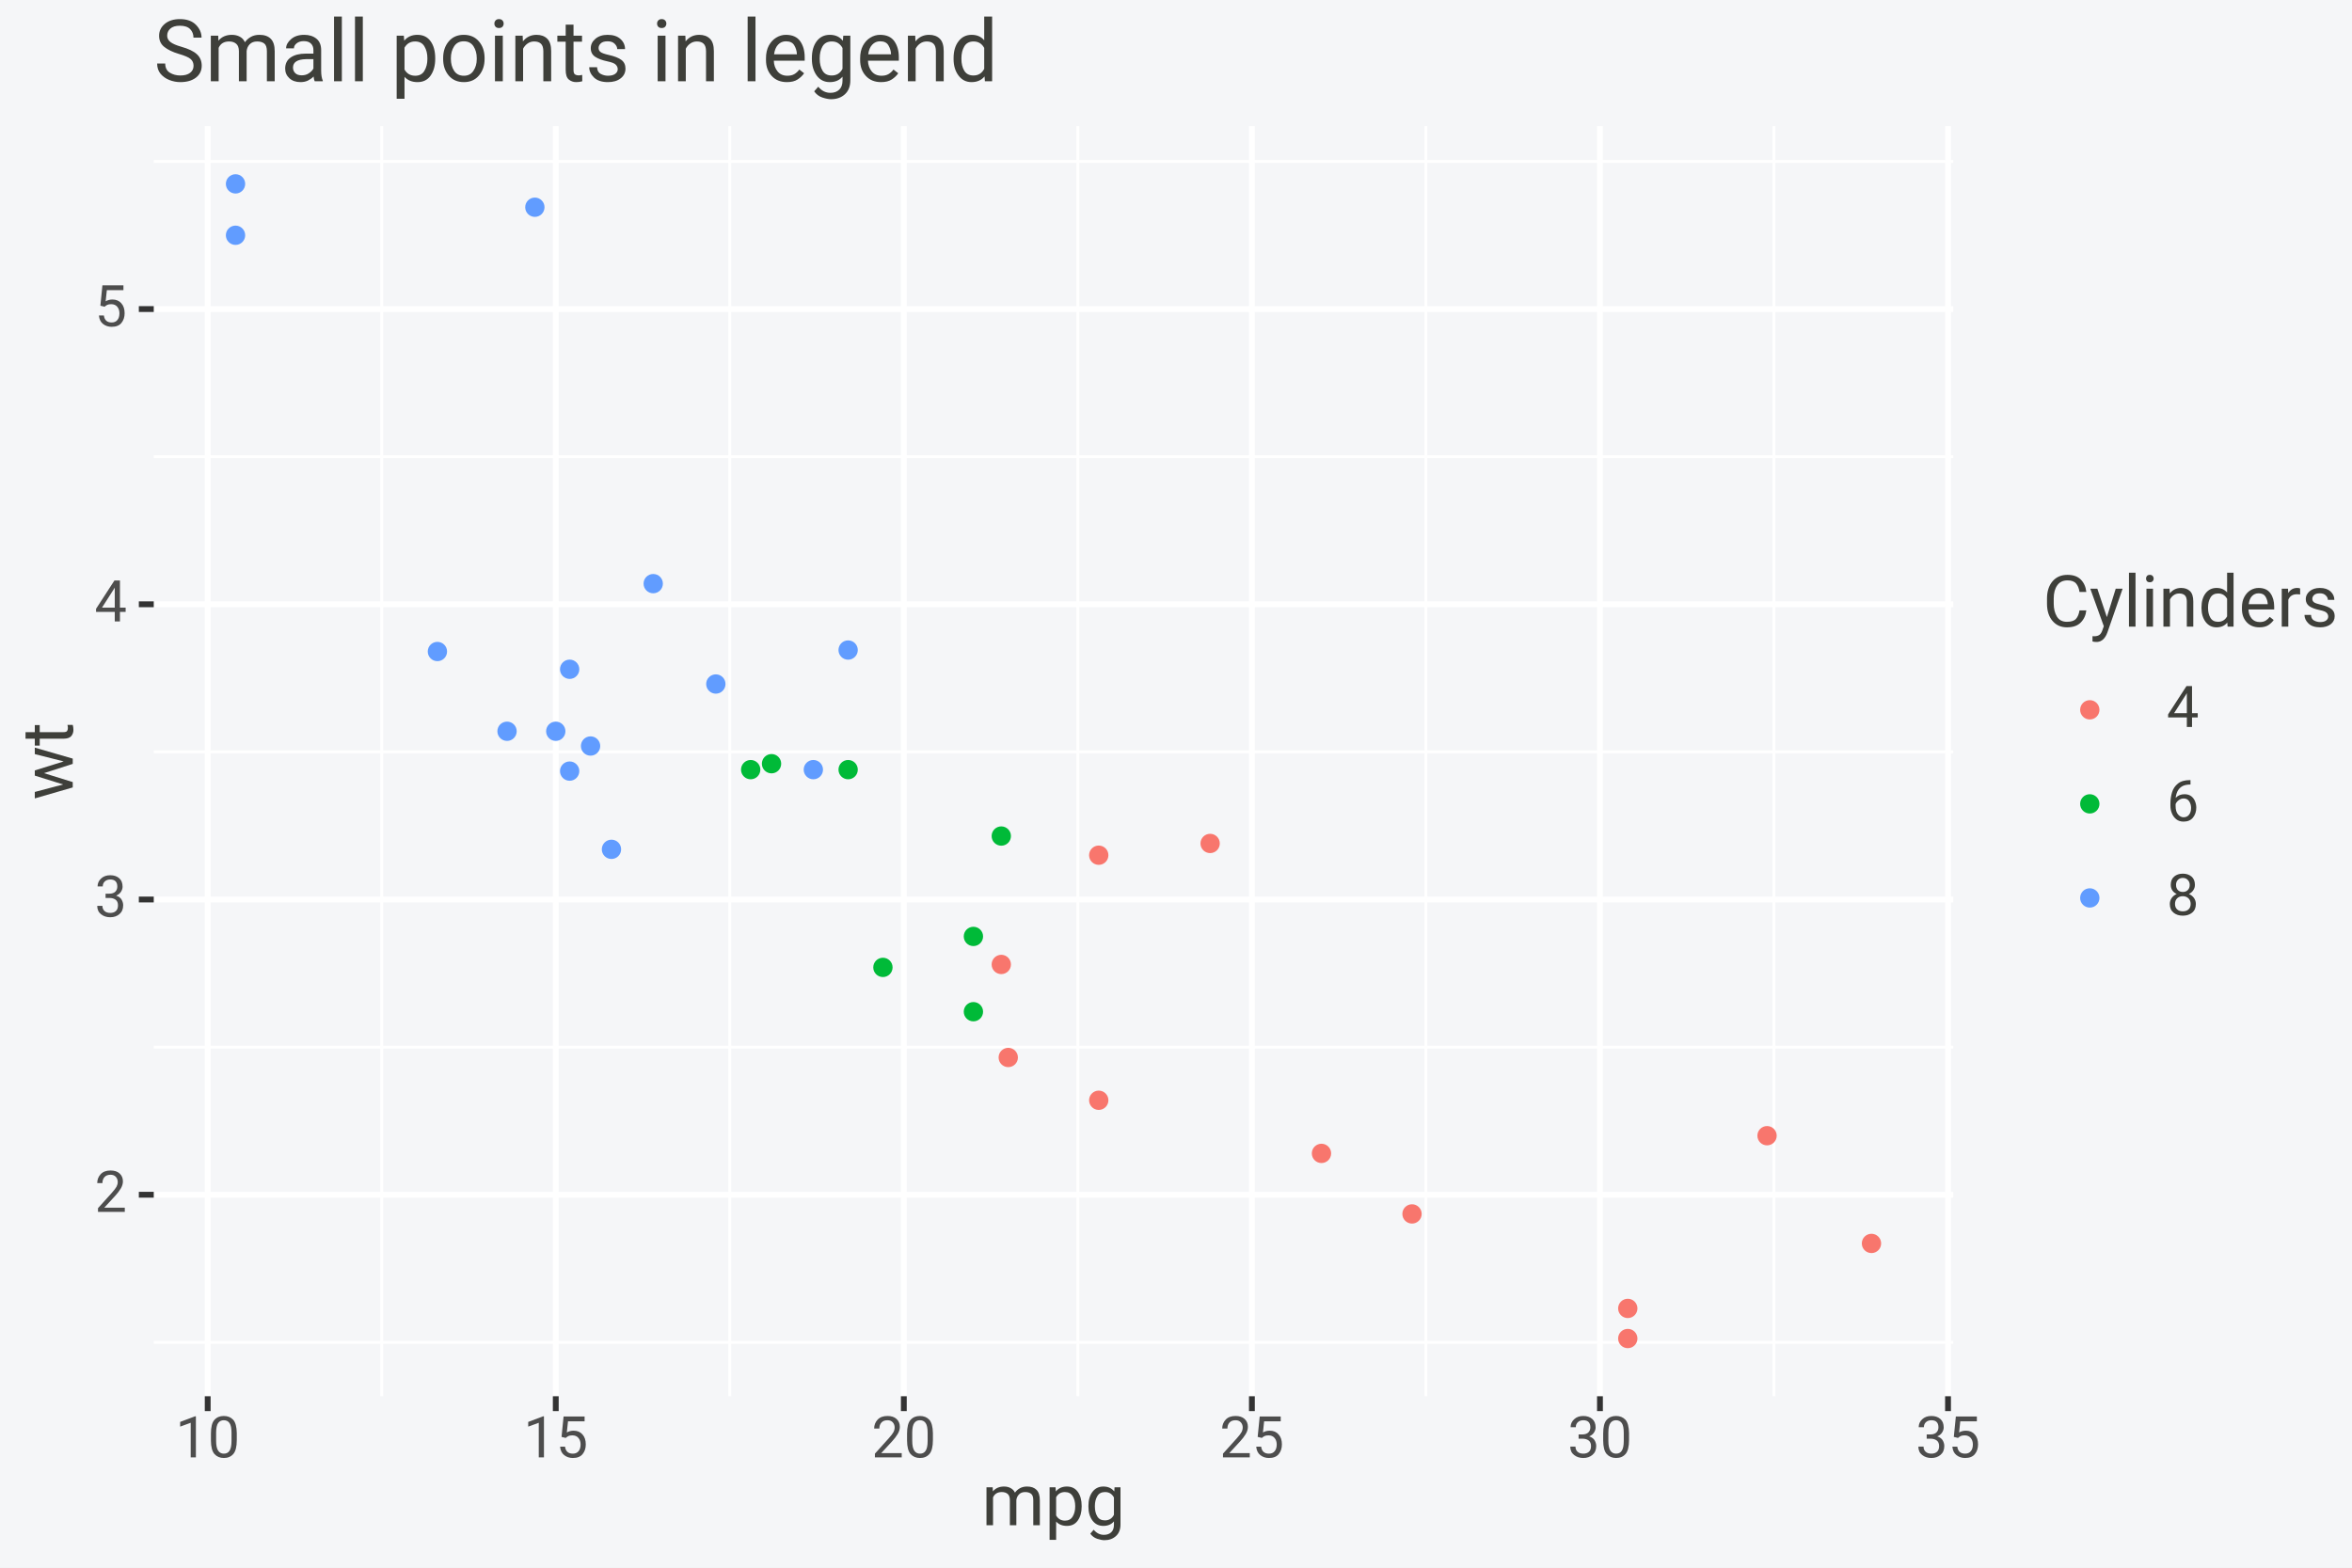
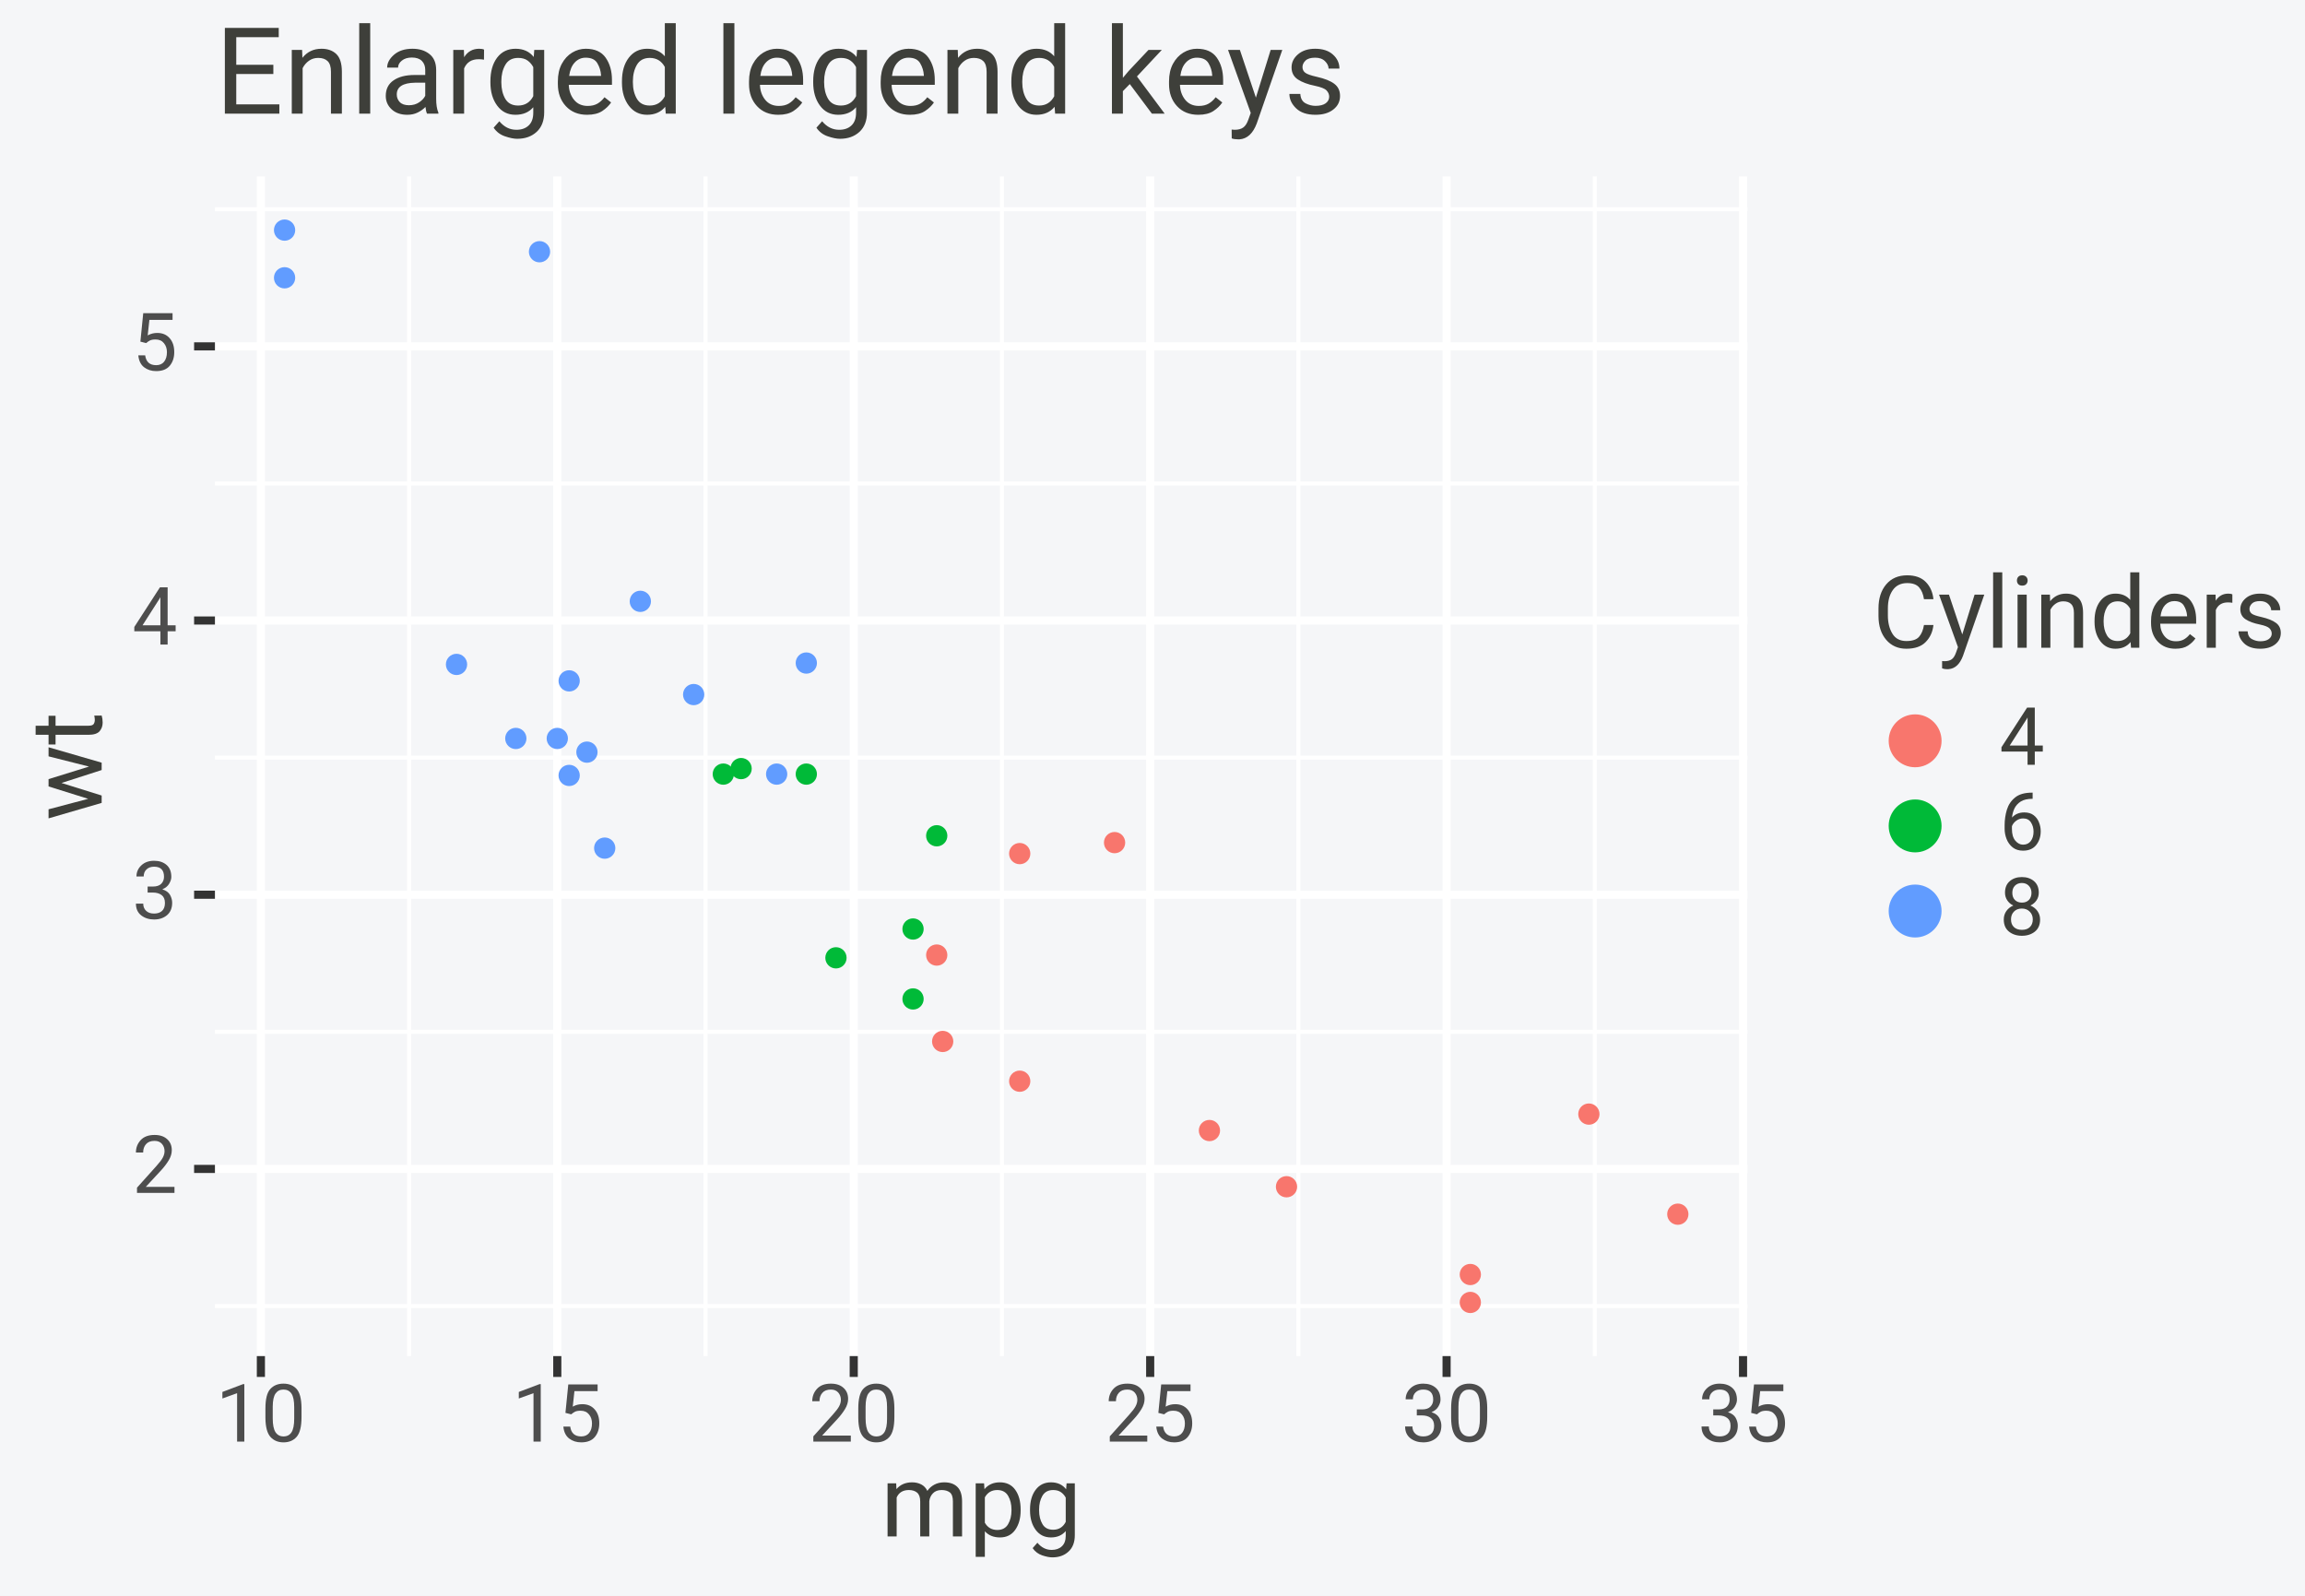
- <svg xmlns="http://www.w3.org/2000/svg" width="432.00pt" height="288.00pt" viewBox="0 0 432.00 288.00">
+ <svg xmlns="http://www.w3.org/2000/svg" width="468.00pt" height="324.00pt" viewBox="0 0 468.00 324.00">
  <g class="svglite">
    <defs>
      <style type="text/css">
    /* theme-aware-processed */
    .svglite line, .svglite polyline, .svglite polygon, .svglite path, .svglite circle {
      fill: none;
      stroke: #3E3F3A;
      stroke-linecap: round;
      stroke-linejoin: round;
      stroke-miterlimit: 10.00;
    }
    .svglite &gt; g &gt; rect {
      fill: none;
      stroke: #3E3F3A;
      stroke-linecap: round;
      stroke-linejoin: round;
      stroke-miterlimit: 10.00;
    }
    .svglite text {
      white-space: pre;
      fill: #3E3F3A;
    }
    .svglite g.glyphgroup path {
      fill: inherit;
      stroke: none;
    }
  </style>
    </defs>
    <rect width="100%" height="100%" style="stroke: none; fill: #F5F6F8;" />
    <defs>
-       <clipPath id="cpMC4wMHw0MzIuMDB8MC4wMHwyODguMDA=">
-         <rect x="0.00" y="0.00" width="432.00" height="288.00" />
+       <clipPath id="cpMC4wMHw0NjguMDB8MC4wMHwzMjQuMDA=">
+         <rect x="0.00" y="0.00" width="468.00" height="324.00" />
      </clipPath>
    </defs>
-     <g clip-path="url(#cpMC4wMHw0MzIuMDB8MC4wMHwyODguMDA=)">
-       <rect x="0" y="0.00" width="432.00" height="288.00" style="stroke-width: 1.07; stroke: none;" />
+     <g clip-path="url(#cpMC4wMHw0NjguMDB8MC4wMHwzMjQuMDA=)">
+       <rect x="0.00" y="0.00" width="468.00" height="324.00" style="stroke-width: 1.65; stroke: none;" />
    </g>
    <defs>
-       <clipPath id="cpMjguMjR8MzU4Ljc2fDIzLjE4fDI1Ni41MA==">
-         <rect x="28.24" y="23.18" width="330.52" height="233.33" />
+       <clipPath id="cpNDMuNjR8MzU0LjgwfDM1LjgzfDI3NS4zMw==">
+         <rect x="43.64" y="35.83" width="311.16" height="239.50" />
      </clipPath>
    </defs>
-     <g clip-path="url(#cpMjguMjR8MzU4Ljc2fDIzLjE4fDI1Ni41MA==)">
-       <rect x="28.24" y="23.18" width="330.52" height="233.33" style="stroke-width: 1.07; stroke: none;" />
-       <polyline points="28.24,246.60 358.76,246.60 " style="stroke-width: 0.53; stroke: #FFFFFF; stroke-linecap: butt;" />
-       <polyline points="28.24,192.37 358.76,192.37 " style="stroke-width: 0.53; stroke: #FFFFFF; stroke-linecap: butt;" />
-       <polyline points="28.24,138.13 358.76,138.13 " style="stroke-width: 0.53; stroke: #FFFFFF; stroke-linecap: butt;" />
-       <polyline points="28.24,83.90 358.76,83.90 " style="stroke-width: 0.53; stroke: #FFFFFF; stroke-linecap: butt;" />
-       <polyline points="28.24,29.66 358.76,29.66 " style="stroke-width: 0.53; stroke: #FFFFFF; stroke-linecap: butt;" />
-       <polyline points="70.11,256.50 70.11,23.18 " style="stroke-width: 0.53; stroke: #FFFFFF; stroke-linecap: butt;" />
-       <polyline points="134.04,256.50 134.04,23.18 " style="stroke-width: 0.53; stroke: #FFFFFF; stroke-linecap: butt;" />
-       <polyline points="197.97,256.50 197.97,23.18 " style="stroke-width: 0.53; stroke: #FFFFFF; stroke-linecap: butt;" />
-       <polyline points="261.90,256.50 261.90,23.18 " style="stroke-width: 0.53; stroke: #FFFFFF; stroke-linecap: butt;" />
-       <polyline points="325.83,256.50 325.83,23.18 " style="stroke-width: 0.53; stroke: #FFFFFF; stroke-linecap: butt;" />
-       <polyline points="28.24,219.49 358.76,219.49 " style="stroke-width: 1.07; stroke: #FFFFFF; stroke-linecap: butt;" />
-       <polyline points="28.24,165.25 358.76,165.25 " style="stroke-width: 1.07; stroke: #FFFFFF; stroke-linecap: butt;" />
-       <polyline points="28.24,111.01 358.76,111.01 " style="stroke-width: 1.07; stroke: #FFFFFF; stroke-linecap: butt;" />
-       <polyline points="28.24,56.78 358.76,56.78 " style="stroke-width: 1.07; stroke: #FFFFFF; stroke-linecap: butt;" />
-       <polyline points="38.15,256.50 38.15,23.18 " style="stroke-width: 1.07; stroke: #FFFFFF; stroke-linecap: butt;" />
-       <polyline points="102.08,256.50 102.08,23.18 " style="stroke-width: 1.07; stroke: #FFFFFF; stroke-linecap: butt;" />
-       <polyline points="166.01,256.50 166.01,23.18 " style="stroke-width: 1.07; stroke: #FFFFFF; stroke-linecap: butt;" />
-       <polyline points="229.94,256.50 229.94,23.18 " style="stroke-width: 1.07; stroke: #FFFFFF; stroke-linecap: butt;" />
-       <polyline points="293.87,256.50 293.87,23.18 " style="stroke-width: 1.07; stroke: #FFFFFF; stroke-linecap: butt;" />
-       <polyline points="357.80,256.50 357.80,23.18 " style="stroke-width: 1.07; stroke: #FFFFFF; stroke-linecap: butt;" />
-       <circle cx="178.79" cy="185.86" r="1.42" style="stroke-width: 0.71; stroke: #00BA38; fill: #00BA38;" />
-       <circle cx="178.79" cy="172.03" r="1.42" style="stroke-width: 0.71; stroke: #00BA38; fill: #00BA38;" />
-       <circle cx="201.81" cy="202.13" r="1.42" style="stroke-width: 0.71; stroke: #F8766D; fill: #F8766D;" />
-       <circle cx="183.91" cy="153.59" r="1.42" style="stroke-width: 0.71; stroke: #00BA38; fill: #00BA38;" />
-       <circle cx="149.39" cy="141.39" r="1.42" style="stroke-width: 0.71; stroke: #619CFF; fill: #619CFF;" />
-       <circle cx="141.71" cy="140.30" r="1.42" style="stroke-width: 0.71; stroke: #00BA38; fill: #00BA38;" />
-       <circle cx="93.13" cy="134.34" r="1.42" style="stroke-width: 0.71; stroke: #619CFF; fill: #619CFF;" />
-       <circle cx="222.27" cy="154.95" r="1.42" style="stroke-width: 0.71; stroke: #F8766D; fill: #F8766D;" />
-       <circle cx="201.81" cy="157.11" r="1.42" style="stroke-width: 0.71; stroke: #F8766D; fill: #F8766D;" />
-       <circle cx="155.78" cy="141.39" r="1.42" style="stroke-width: 0.71; stroke: #00BA38; fill: #00BA38;" />
-       <circle cx="137.88" cy="141.39" r="1.42" style="stroke-width: 0.71; stroke: #00BA38; fill: #00BA38;" />
-       <circle cx="119.98" cy="107.22" r="1.42" style="stroke-width: 0.71; stroke: #619CFF; fill: #619CFF;" />
-       <circle cx="131.48" cy="125.66" r="1.42" style="stroke-width: 0.71; stroke: #619CFF; fill: #619CFF;" />
-       <circle cx="104.63" cy="122.95" r="1.42" style="stroke-width: 0.71; stroke: #619CFF; fill: #619CFF;" />
-       <circle cx="43.26" cy="43.22" r="1.42" style="stroke-width: 0.71; stroke: #619CFF; fill: #619CFF;" />
-       <circle cx="43.26" cy="33.78" r="1.42" style="stroke-width: 0.71; stroke: #619CFF; fill: #619CFF;" />
-       <circle cx="98.24" cy="38.07" r="1.42" style="stroke-width: 0.71; stroke: #619CFF; fill: #619CFF;" />
-       <circle cx="324.56" cy="208.64" r="1.42" style="stroke-width: 0.71; stroke: #F8766D; fill: #F8766D;" />
-       <circle cx="298.98" cy="240.37" r="1.42" style="stroke-width: 0.71; stroke: #F8766D; fill: #F8766D;" />
-       <circle cx="343.74" cy="228.43" r="1.42" style="stroke-width: 0.71; stroke: #F8766D; fill: #F8766D;" />
-       <circle cx="185.19" cy="194.27" r="1.42" style="stroke-width: 0.71; stroke: #F8766D; fill: #F8766D;" />
-       <circle cx="108.47" cy="137.05" r="1.42" style="stroke-width: 0.71; stroke: #619CFF; fill: #619CFF;" />
-       <circle cx="104.63" cy="141.66" r="1.42" style="stroke-width: 0.71; stroke: #619CFF; fill: #619CFF;" />
-       <circle cx="80.34" cy="119.69" r="1.42" style="stroke-width: 0.71; stroke: #619CFF; fill: #619CFF;" />
-       <circle cx="155.78" cy="119.42" r="1.42" style="stroke-width: 0.71; stroke: #619CFF; fill: #619CFF;" />
-       <circle cx="259.35" cy="223.01" r="1.42" style="stroke-width: 0.71; stroke: #F8766D; fill: #F8766D;" />
-       <circle cx="242.72" cy="211.89" r="1.42" style="stroke-width: 0.71; stroke: #F8766D; fill: #F8766D;" />
-       <circle cx="298.98" cy="245.90" r="1.42" style="stroke-width: 0.71; stroke: #F8766D; fill: #F8766D;" />
-       <circle cx="112.31" cy="156.03" r="1.42" style="stroke-width: 0.71; stroke: #619CFF; fill: #619CFF;" />
-       <circle cx="162.17" cy="177.72" r="1.42" style="stroke-width: 0.71; stroke: #00BA38; fill: #00BA38;" />
-       <circle cx="102.08" cy="134.34" r="1.42" style="stroke-width: 0.71; stroke: #619CFF; fill: #619CFF;" />
-       <circle cx="183.91" cy="177.18" r="1.42" style="stroke-width: 0.71; stroke: #F8766D; fill: #F8766D;" />
+     <g clip-path="url(#cpNDMuNjR8MzU0LjgwfDM1LjgzfDI3NS4zMw==)">
+       <rect x="43.64" y="35.83" width="311.16" height="239.50" style="stroke-width: 1.65; stroke: none;" />
+       <polyline points="43.64,265.17 354.80,265.17 " style="stroke-width: 0.82; stroke: #FFFFFF; stroke-linecap: butt;" />
+       <polyline points="43.64,209.50 354.80,209.50 " style="stroke-width: 0.82; stroke: #FFFFFF; stroke-linecap: butt;" />
+       <polyline points="43.64,153.83 354.80,153.83 " style="stroke-width: 0.82; stroke: #FFFFFF; stroke-linecap: butt;" />
+       <polyline points="43.64,98.16 354.80,98.16 " style="stroke-width: 0.82; stroke: #FFFFFF; stroke-linecap: butt;" />
+       <polyline points="43.64,42.48 354.80,42.48 " style="stroke-width: 0.82; stroke: #FFFFFF; stroke-linecap: butt;" />
+       <polyline points="83.06,275.33 83.06,35.83 " style="stroke-width: 0.82; stroke: #FFFFFF; stroke-linecap: butt;" />
+       <polyline points="143.25,275.33 143.25,35.83 " style="stroke-width: 0.82; stroke: #FFFFFF; stroke-linecap: butt;" />
+       <polyline points="203.43,275.33 203.43,35.83 " style="stroke-width: 0.82; stroke: #FFFFFF; stroke-linecap: butt;" />
+       <polyline points="263.62,275.33 263.62,35.83 " style="stroke-width: 0.82; stroke: #FFFFFF; stroke-linecap: butt;" />
+       <polyline points="323.80,275.33 323.80,35.83 " style="stroke-width: 0.82; stroke: #FFFFFF; stroke-linecap: butt;" />
+       <polyline points="43.64,237.33 354.80,237.33 " style="stroke-width: 1.65; stroke: #FFFFFF; stroke-linecap: butt;" />
+       <polyline points="43.64,181.66 354.80,181.66 " style="stroke-width: 1.65; stroke: #FFFFFF; stroke-linecap: butt;" />
+       <polyline points="43.64,125.99 354.80,125.99 " style="stroke-width: 1.65; stroke: #FFFFFF; stroke-linecap: butt;" />
+       <polyline points="43.64,70.32 354.80,70.32 " style="stroke-width: 1.65; stroke: #FFFFFF; stroke-linecap: butt;" />
+       <polyline points="52.97,275.33 52.97,35.83 " style="stroke-width: 1.65; stroke: #FFFFFF; stroke-linecap: butt;" />
+       <polyline points="113.15,275.33 113.15,35.83 " style="stroke-width: 1.65; stroke: #FFFFFF; stroke-linecap: butt;" />
+       <polyline points="173.34,275.33 173.34,35.83 " style="stroke-width: 1.65; stroke: #FFFFFF; stroke-linecap: butt;" />
+       <polyline points="233.53,275.33 233.53,35.83 " style="stroke-width: 1.65; stroke: #FFFFFF; stroke-linecap: butt;" />
+       <polyline points="293.71,275.33 293.71,35.83 " style="stroke-width: 1.65; stroke: #FFFFFF; stroke-linecap: butt;" />
+       <polyline points="353.90,275.33 353.90,35.83 " style="stroke-width: 1.65; stroke: #FFFFFF; stroke-linecap: butt;" />
+       <circle cx="185.38" cy="202.82" r="1.61" style="stroke-width: 1.10; stroke: #00BA38; fill: #00BA38;" />
+       <circle cx="185.38" cy="188.62" r="1.61" style="stroke-width: 1.10; stroke: #00BA38; fill: #00BA38;" />
+       <circle cx="207.04" cy="219.52" r="1.61" style="stroke-width: 1.10; stroke: #F8766D; fill: #F8766D;" />
+       <circle cx="190.19" cy="169.69" r="1.61" style="stroke-width: 1.10; stroke: #00BA38; fill: #00BA38;" />
+       <circle cx="157.69" cy="157.17" r="1.61" style="stroke-width: 1.10; stroke: #619CFF; fill: #619CFF;" />
+       <circle cx="150.47" cy="156.05" r="1.61" style="stroke-width: 1.10; stroke: #00BA38; fill: #00BA38;" />
+       <circle cx="104.73" cy="149.93" r="1.61" style="stroke-width: 1.10; stroke: #619CFF; fill: #619CFF;" />
+       <circle cx="226.30" cy="171.08" r="1.61" style="stroke-width: 1.10; stroke: #F8766D; fill: #F8766D;" />
+       <circle cx="207.04" cy="173.31" r="1.61" style="stroke-width: 1.10; stroke: #F8766D; fill: #F8766D;" />
+       <circle cx="163.71" cy="157.17" r="1.61" style="stroke-width: 1.10; stroke: #00BA38; fill: #00BA38;" />
+       <circle cx="146.86" cy="157.17" r="1.61" style="stroke-width: 1.10; stroke: #00BA38; fill: #00BA38;" />
+       <circle cx="130.01" cy="122.09" r="1.61" style="stroke-width: 1.10; stroke: #619CFF; fill: #619CFF;" />
+       <circle cx="140.84" cy="141.02" r="1.61" style="stroke-width: 1.10; stroke: #619CFF; fill: #619CFF;" />
+       <circle cx="115.56" cy="138.24" r="1.61" style="stroke-width: 1.10; stroke: #619CFF; fill: #619CFF;" />
+       <circle cx="57.78" cy="56.40" r="1.61" style="stroke-width: 1.10; stroke: #619CFF; fill: #619CFF;" />
+       <circle cx="57.78" cy="46.72" r="1.61" style="stroke-width: 1.10; stroke: #619CFF; fill: #619CFF;" />
+       <circle cx="109.54" cy="51.11" r="1.61" style="stroke-width: 1.10; stroke: #619CFF; fill: #619CFF;" />
+       <circle cx="322.60" cy="226.20" r="1.61" style="stroke-width: 1.10; stroke: #F8766D; fill: #F8766D;" />
+       <circle cx="298.53" cy="258.77" r="1.61" style="stroke-width: 1.10; stroke: #F8766D; fill: #F8766D;" />
+       <circle cx="340.66" cy="246.52" r="1.61" style="stroke-width: 1.10; stroke: #F8766D; fill: #F8766D;" />
+       <circle cx="191.40" cy="211.45" r="1.61" style="stroke-width: 1.10; stroke: #F8766D; fill: #F8766D;" />
+       <circle cx="119.17" cy="152.71" r="1.61" style="stroke-width: 1.10; stroke: #619CFF; fill: #619CFF;" />
+       <circle cx="115.56" cy="157.44" r="1.61" style="stroke-width: 1.10; stroke: #619CFF; fill: #619CFF;" />
+       <circle cx="92.69" cy="134.90" r="1.61" style="stroke-width: 1.10; stroke: #619CFF; fill: #619CFF;" />
+       <circle cx="163.71" cy="134.62" r="1.61" style="stroke-width: 1.10; stroke: #619CFF; fill: #619CFF;" />
+       <circle cx="261.21" cy="240.95" r="1.61" style="stroke-width: 1.10; stroke: #F8766D; fill: #F8766D;" />
+       <circle cx="245.56" cy="229.54" r="1.61" style="stroke-width: 1.10; stroke: #F8766D; fill: #F8766D;" />
+       <circle cx="298.53" cy="264.44" r="1.61" style="stroke-width: 1.10; stroke: #F8766D; fill: #F8766D;" />
+       <circle cx="122.78" cy="172.20" r="1.61" style="stroke-width: 1.10; stroke: #619CFF; fill: #619CFF;" />
+       <circle cx="169.73" cy="194.47" r="1.61" style="stroke-width: 1.10; stroke: #00BA38; fill: #00BA38;" />
+       <circle cx="113.15" cy="149.93" r="1.61" style="stroke-width: 1.10; stroke: #619CFF; fill: #619CFF;" />
+       <circle cx="190.19" cy="193.91" r="1.61" style="stroke-width: 1.10; stroke: #F8766D; fill: #F8766D;" />
    </g>
-     <g clip-path="url(#cpMC4wMHw0MzIuMDB8MC4wMHwyODguMDA=)">
-       <text x="23.31" y="222.64" text-anchor="end" style="font-size: 0.88em;fill: #4D4D4D; font-family: &quot;Roboto&quot;, -apple-system, BlinkMacSystemFont, &quot;Segoe UI&quot;, system-ui, sans-serif;">2</text>
-       <text x="23.31" y="168.40" text-anchor="end" style="font-size: 0.88em;fill: #4D4D4D; font-family: &quot;Roboto&quot;, -apple-system, BlinkMacSystemFont, &quot;Segoe UI&quot;, system-ui, sans-serif;">3</text>
-       <text x="23.31" y="114.16" text-anchor="end" style="font-size: 0.88em;fill: #4D4D4D; font-family: &quot;Roboto&quot;, -apple-system, BlinkMacSystemFont, &quot;Segoe UI&quot;, system-ui, sans-serif;">4</text>
-       <text x="23.31" y="59.93" text-anchor="end" style="font-size: 0.88em;fill: #4D4D4D; font-family: &quot;Roboto&quot;, -apple-system, BlinkMacSystemFont, &quot;Segoe UI&quot;, system-ui, sans-serif;">5</text>
-       <polyline points="25.50,219.49 28.24,219.49 " style="stroke-width: 1.07; stroke: #333333; stroke-linecap: butt;" />
-       <polyline points="25.50,165.25 28.24,165.25 " style="stroke-width: 1.07; stroke: #333333; stroke-linecap: butt;" />
-       <polyline points="25.50,111.01 28.24,111.01 " style="stroke-width: 1.07; stroke: #333333; stroke-linecap: butt;" />
-       <polyline points="25.50,56.78 28.24,56.78 " style="stroke-width: 1.07; stroke: #333333; stroke-linecap: butt;" />
-       <polyline points="38.15,259.24 38.15,256.50 " style="stroke-width: 1.07; stroke: #333333; stroke-linecap: butt;" />
-       <polyline points="102.08,259.24 102.08,256.50 " style="stroke-width: 1.07; stroke: #333333; stroke-linecap: butt;" />
-       <polyline points="166.01,259.24 166.01,256.50 " style="stroke-width: 1.07; stroke: #333333; stroke-linecap: butt;" />
-       <polyline points="229.94,259.24 229.94,256.50 " style="stroke-width: 1.07; stroke: #333333; stroke-linecap: butt;" />
-       <polyline points="293.87,259.24 293.87,256.50 " style="stroke-width: 1.07; stroke: #333333; stroke-linecap: butt;" />
-       <polyline points="357.80,259.24 357.80,256.50 " style="stroke-width: 1.07; stroke: #333333; stroke-linecap: butt;" />
-       <text x="38.15" y="267.74" text-anchor="middle" style="font-size: 0.88em;fill: #4D4D4D; font-family: &quot;Roboto&quot;, -apple-system, BlinkMacSystemFont, &quot;Segoe UI&quot;, system-ui, sans-serif;">10</text>
-       <text x="102.08" y="267.74" text-anchor="middle" style="font-size: 0.88em;fill: #4D4D4D; font-family: &quot;Roboto&quot;, -apple-system, BlinkMacSystemFont, &quot;Segoe UI&quot;, system-ui, sans-serif;">15</text>
-       <text x="166.01" y="267.74" text-anchor="middle" style="font-size: 0.88em;fill: #4D4D4D; font-family: &quot;Roboto&quot;, -apple-system, BlinkMacSystemFont, &quot;Segoe UI&quot;, system-ui, sans-serif;">20</text>
-       <text x="229.94" y="267.74" text-anchor="middle" style="font-size: 0.88em;fill: #4D4D4D; font-family: &quot;Roboto&quot;, -apple-system, BlinkMacSystemFont, &quot;Segoe UI&quot;, system-ui, sans-serif;">25</text>
-       <text x="293.87" y="267.74" text-anchor="middle" style="font-size: 0.88em;fill: #4D4D4D; font-family: &quot;Roboto&quot;, -apple-system, BlinkMacSystemFont, &quot;Segoe UI&quot;, system-ui, sans-serif;">30</text>
-       <text x="357.80" y="267.74" text-anchor="middle" style="font-size: 0.88em;fill: #4D4D4D; font-family: &quot;Roboto&quot;, -apple-system, BlinkMacSystemFont, &quot;Segoe UI&quot;, system-ui, sans-serif;">35</text>
-       <text x="193.50" y="280.20" text-anchor="middle" style="font-size: 1.1em; font-family: &quot;Roboto&quot;, -apple-system, BlinkMacSystemFont, &quot;Segoe UI&quot;, system-ui, sans-serif;">mpg</text>
-       <text transform="translate(13.36,139.84) rotate(-90)" text-anchor="middle" style="font-size: 1.1em; font-family: &quot;Roboto&quot;, -apple-system, BlinkMacSystemFont, &quot;Segoe UI&quot;, system-ui, sans-serif;">wt</text>
-       <rect x="369.72" y="100.60" width="56.80" height="78.47" style="stroke-width: 0.75; stroke: none;" />
-       <rect x="369.72" y="100.60" width="56.80" height="78.47" style="stroke-width: 1.07; stroke: none;" />
-       <text x="375.20" y="115.12" style="font-size: 1.1em; font-family: &quot;Roboto&quot;, -apple-system, BlinkMacSystemFont, &quot;Segoe UI&quot;, system-ui, sans-serif;">Cylinders</text>
-       <rect x="375.20" y="121.76" width="17.28" height="17.28" style="stroke-width: 1.07; stroke: none;" />
-       <circle cx="383.84" cy="130.40" r="1.42" style="stroke-width: 0.71; stroke: #F8766D; fill: #F8766D;" />
-       <rect x="375.20" y="139.04" width="17.28" height="17.28" style="stroke-width: 1.07; stroke: none;" />
-       <circle cx="383.84" cy="147.68" r="1.42" style="stroke-width: 0.71; stroke: #00BA38; fill: #00BA38;" />
-       <rect x="375.20" y="156.32" width="17.28" height="17.28" style="stroke-width: 1.07; stroke: none;" />
-       <circle cx="383.84" cy="164.96" r="1.42" style="stroke-width: 0.71; stroke: #619CFF; fill: #619CFF;" />
-       <text x="397.96" y="133.55" style="font-size: 0.88em; font-family: &quot;Roboto&quot;, -apple-system, BlinkMacSystemFont, &quot;Segoe UI&quot;, system-ui, sans-serif;">4</text>
-       <text x="397.96" y="150.83" style="font-size: 0.88em; font-family: &quot;Roboto&quot;, -apple-system, BlinkMacSystemFont, &quot;Segoe UI&quot;, system-ui, sans-serif;">6</text>
-       <text x="397.96" y="168.11" style="font-size: 0.88em; font-family: &quot;Roboto&quot;, -apple-system, BlinkMacSystemFont, &quot;Segoe UI&quot;, system-ui, sans-serif;">8</text>
-       <text x="28.24" y="14.93" style="font-size: 1.32em; font-family: &quot;Roboto&quot;, -apple-system, BlinkMacSystemFont, &quot;Segoe UI&quot;, system-ui, sans-serif;">Small points in legend</text>
+     <g clip-path="url(#cpMC4wMHw0NjguMDB8MC4wMHwzMjQuMDA=)">
+       <text x="36.02" y="242.20" text-anchor="end" style="font-size: 1.36em;fill: #4D4D4D; font-family: &quot;Roboto&quot;, -apple-system, BlinkMacSystemFont, &quot;Segoe UI&quot;, system-ui, sans-serif;">2</text>
+       <text x="36.02" y="186.53" text-anchor="end" style="font-size: 1.36em;fill: #4D4D4D; font-family: &quot;Roboto&quot;, -apple-system, BlinkMacSystemFont, &quot;Segoe UI&quot;, system-ui, sans-serif;">3</text>
+       <text x="36.02" y="130.86" text-anchor="end" style="font-size: 1.36em;fill: #4D4D4D; font-family: &quot;Roboto&quot;, -apple-system, BlinkMacSystemFont, &quot;Segoe UI&quot;, system-ui, sans-serif;">4</text>
+       <text x="36.02" y="75.19" text-anchor="end" style="font-size: 1.36em;fill: #4D4D4D; font-family: &quot;Roboto&quot;, -apple-system, BlinkMacSystemFont, &quot;Segoe UI&quot;, system-ui, sans-serif;">5</text>
+       <polyline points="39.41,237.33 43.64,237.33 " style="stroke-width: 1.65; stroke: #333333; stroke-linecap: butt;" />
+       <polyline points="39.41,181.66 43.64,181.66 " style="stroke-width: 1.65; stroke: #333333; stroke-linecap: butt;" />
+       <polyline points="39.41,125.99 43.64,125.99 " style="stroke-width: 1.65; stroke: #333333; stroke-linecap: butt;" />
+       <polyline points="39.41,70.32 43.64,70.32 " style="stroke-width: 1.65; stroke: #333333; stroke-linecap: butt;" />
+       <polyline points="52.97,279.56 52.97,275.33 " style="stroke-width: 1.65; stroke: #333333; stroke-linecap: butt;" />
+       <polyline points="113.15,279.56 113.15,275.33 " style="stroke-width: 1.65; stroke: #333333; stroke-linecap: butt;" />
+       <polyline points="173.34,279.56 173.34,275.33 " style="stroke-width: 1.65; stroke: #333333; stroke-linecap: butt;" />
+       <polyline points="233.53,279.56 233.53,275.33 " style="stroke-width: 1.65; stroke: #333333; stroke-linecap: butt;" />
+       <polyline points="293.71,279.56 293.71,275.33 " style="stroke-width: 1.65; stroke: #333333; stroke-linecap: butt;" />
+       <polyline points="353.90,279.56 353.90,275.33 " style="stroke-width: 1.65; stroke: #333333; stroke-linecap: butt;" />
+       <text x="52.97" y="292.69" text-anchor="middle" style="font-size: 1.36em;fill: #4D4D4D; font-family: &quot;Roboto&quot;, -apple-system, BlinkMacSystemFont, &quot;Segoe UI&quot;, system-ui, sans-serif;">10</text>
+       <text x="113.15" y="292.69" text-anchor="middle" style="font-size: 1.36em;fill: #4D4D4D; font-family: &quot;Roboto&quot;, -apple-system, BlinkMacSystemFont, &quot;Segoe UI&quot;, system-ui, sans-serif;">15</text>
+       <text x="173.34" y="292.69" text-anchor="middle" style="font-size: 1.36em;fill: #4D4D4D; font-family: &quot;Roboto&quot;, -apple-system, BlinkMacSystemFont, &quot;Segoe UI&quot;, system-ui, sans-serif;">20</text>
+       <text x="233.53" y="292.69" text-anchor="middle" style="font-size: 1.36em;fill: #4D4D4D; font-family: &quot;Roboto&quot;, -apple-system, BlinkMacSystemFont, &quot;Segoe UI&quot;, system-ui, sans-serif;">25</text>
+       <text x="293.71" y="292.69" text-anchor="middle" style="font-size: 1.36em;fill: #4D4D4D; font-family: &quot;Roboto&quot;, -apple-system, BlinkMacSystemFont, &quot;Segoe UI&quot;, system-ui, sans-serif;">30</text>
+       <text x="353.90" y="292.69" text-anchor="middle" style="font-size: 1.36em;fill: #4D4D4D; font-family: &quot;Roboto&quot;, -apple-system, BlinkMacSystemFont, &quot;Segoe UI&quot;, system-ui, sans-serif;">35</text>
+       <text x="199.22" y="311.95" text-anchor="middle" style="font-size: 1.7em; font-family: &quot;Roboto&quot;, -apple-system, BlinkMacSystemFont, &quot;Segoe UI&quot;, system-ui, sans-serif;">mpg</text>
+       <text transform="translate(20.64,155.58) rotate(-90)" text-anchor="middle" style="font-size: 1.7em; font-family: &quot;Roboto&quot;, -apple-system, BlinkMacSystemFont, &quot;Segoe UI&quot;, system-ui, sans-serif;">wt</text>
+       <rect x="371.74" y="109.08" width="87.80" height="93.00" style="stroke-width: 0.75; stroke: none;" />
+       <rect x="371.74" y="109.08" width="87.80" height="93.00" style="stroke-width: 1.65; stroke: none;" />
+       <text x="380.20" y="131.51" style="font-size: 1.7em; font-family: &quot;Roboto&quot;, -apple-system, BlinkMacSystemFont, &quot;Segoe UI&quot;, system-ui, sans-serif;">Cylinders</text>
+       <rect x="380.20" y="141.77" width="17.28" height="17.28" style="stroke-width: 1.65; stroke: none;" />
+       <circle cx="388.84" cy="150.41" r="4.82" style="stroke-width: 1.10; stroke: #F8766D; fill: #F8766D;" />
+       <rect x="380.20" y="159.05" width="17.28" height="17.28" style="stroke-width: 1.65; stroke: none;" />
+       <circle cx="388.84" cy="167.69" r="4.82" style="stroke-width: 1.10; stroke: #00BA38; fill: #00BA38;" />
+       <rect x="380.20" y="176.33" width="17.28" height="17.28" style="stroke-width: 1.65; stroke: none;" />
+       <circle cx="388.84" cy="184.97" r="4.82" style="stroke-width: 1.10; stroke: #619CFF; fill: #619CFF;" />
+       <text x="405.95" y="155.28" style="font-size: 1.36em; font-family: &quot;Roboto&quot;, -apple-system, BlinkMacSystemFont, &quot;Segoe UI&quot;, system-ui, sans-serif;">4</text>
+       <text x="405.95" y="172.56" style="font-size: 1.36em; font-family: &quot;Roboto&quot;, -apple-system, BlinkMacSystemFont, &quot;Segoe UI&quot;, system-ui, sans-serif;">6</text>
+       <text x="405.95" y="189.84" style="font-size: 1.36em; font-family: &quot;Roboto&quot;, -apple-system, BlinkMacSystemFont, &quot;Segoe UI&quot;, system-ui, sans-serif;">8</text>
+       <text x="43.64" y="23.07" style="font-size: 2.04em; font-family: &quot;Roboto&quot;, -apple-system, BlinkMacSystemFont, &quot;Segoe UI&quot;, system-ui, sans-serif;">Enlarged legend keys</text>
    </g>
  </g>
</svg>
